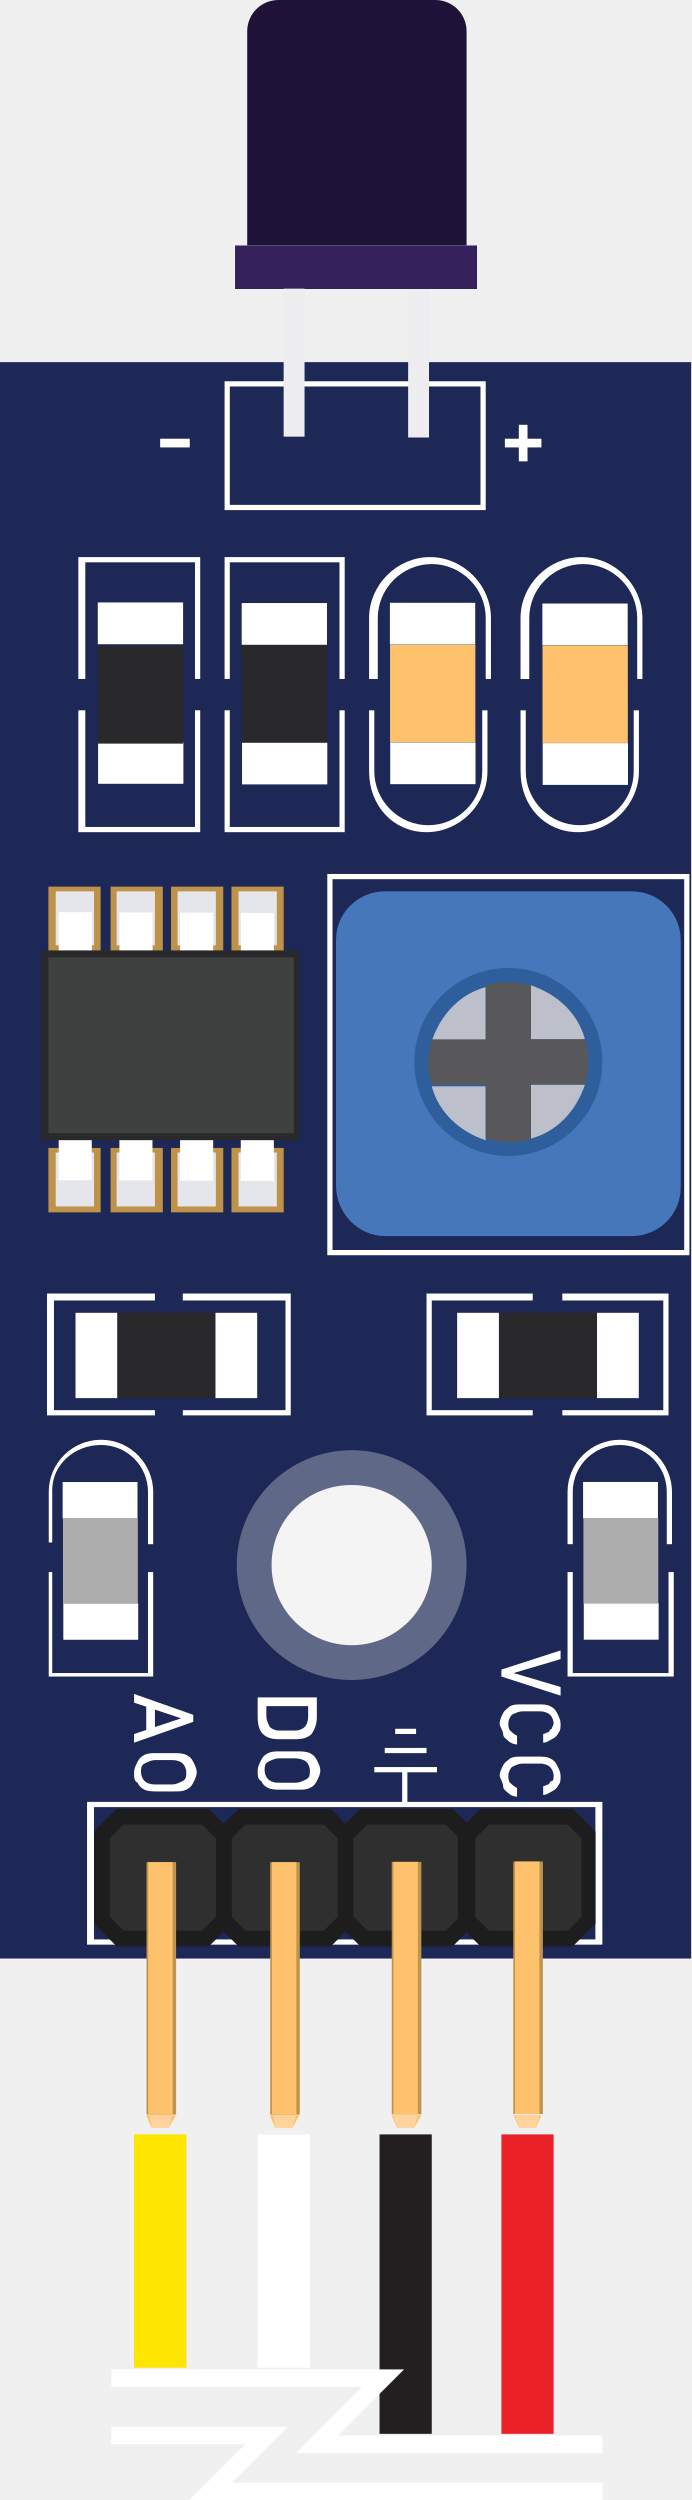
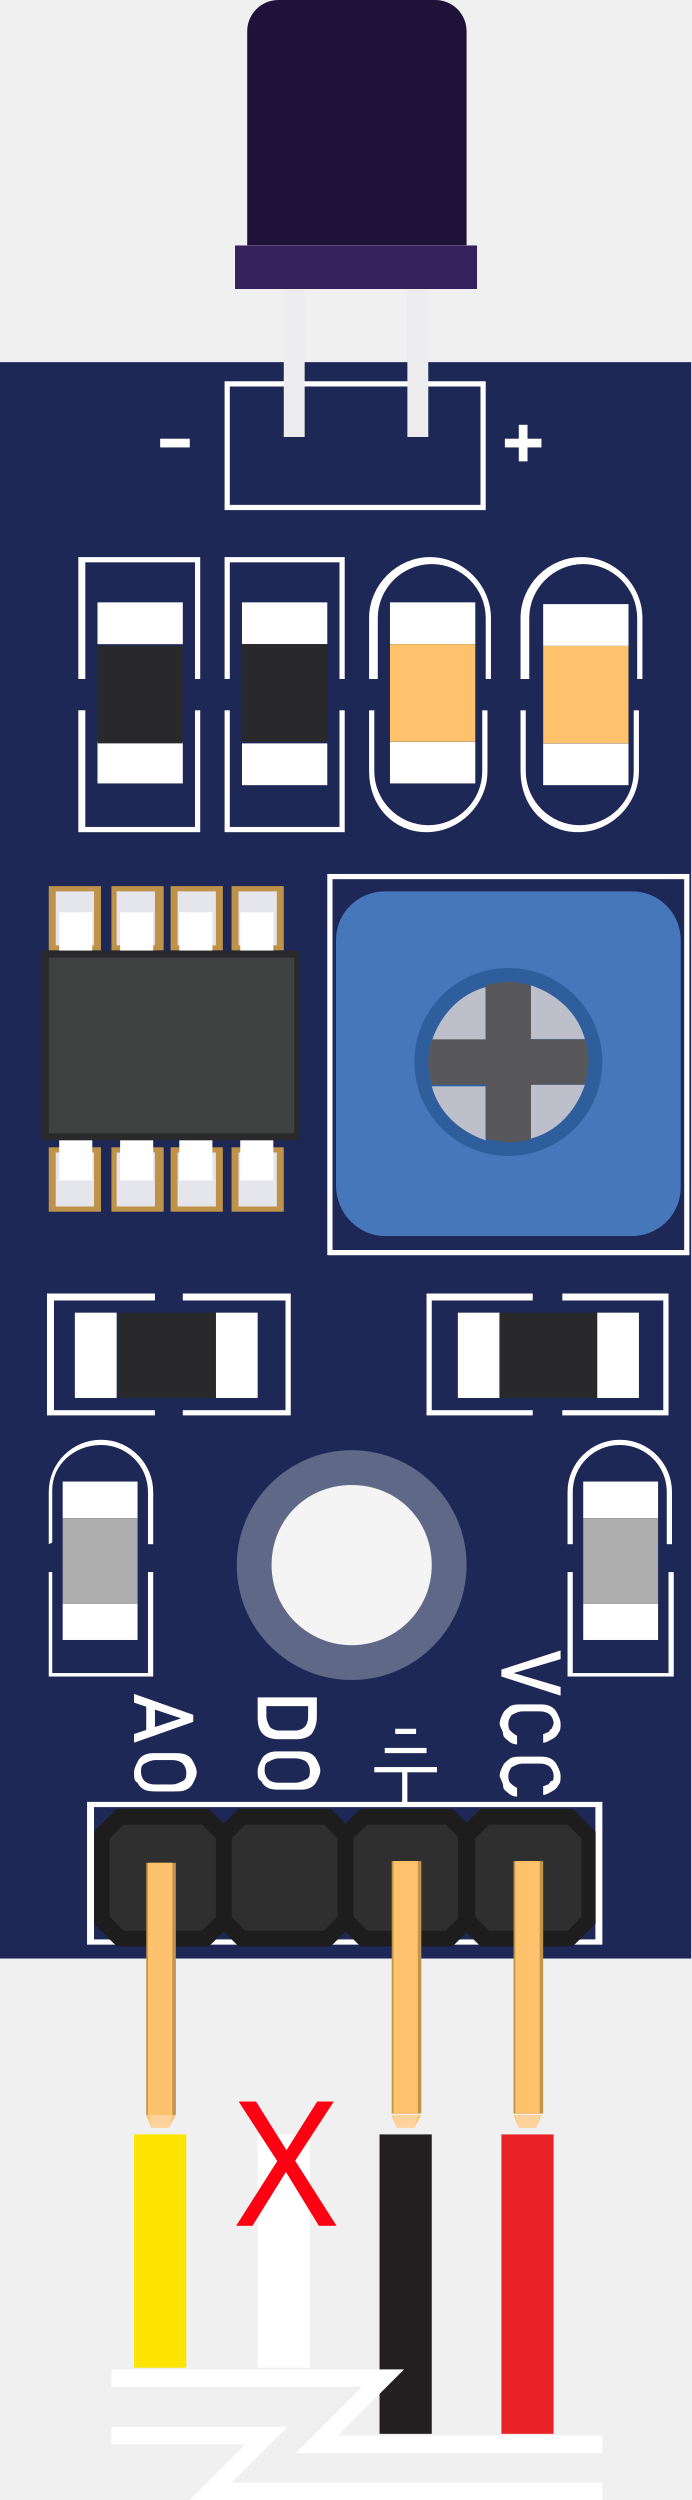
<svg xmlns="http://www.w3.org/2000/svg" version="1.1" id="Layer_1" x="0px" y="0px" viewBox="0 0 39.7 143.6" style="enable-background:new 0 0 39.7 143.6;" xml:space="preserve">
  <style type="text/css">
	.st0{fill:#1D2856;}
	.st1{fill:#FFFFFF;}
	.st2{fill:#BE9349;}
	.st3{fill:#E5E5EC;}
	.st4{fill:#4677BA;}
	.st5{fill:#2E5F9C;}
	.st6{fill:#BDBFCB;}
	.st7{fill:#58585B;}
	.st8{fill:#29292B;}
	.st9{fill:#ADADAD;}
	.st10{fill:#FDC26B;}
	.st11{fill:#35215B;}
	.st12{fill:#1F1239;}
	.st13{fill:#EDECEE;}
	.st14{opacity:0.3;}
	.st15{fill:#3F4040;}
	.st16{fill:#231F20;}
	.st17{fill:#FDE500;}
	.st18{fill:#EA2227;}
	.st19{fill:none;stroke:#FFFFFF;stroke-miterlimit:10;}
	.st20{fill:#302F2F;}
	.st21{fill:#1D1D1D;}
	.st22{fill:#C0944C;}
	.st23{fill:#FFD39B;}
	.st24{enable-background:new    ;}
+ 	.st25{fill:#FF0013;}
+ 	.st26{font-family:'MyriadPro-Regular';}
+ 	.st27{font-size:10px;}
</style>
  <path class="st0" d="M0,20.8v91.7h39.7V20.8H0z M20.2,94.5c-2.5,0-4.6-2-4.6-4.6s2-4.6,4.6-4.6s4.6,2,4.6,4.6S22.7,94.5,20.2,94.5z" />
  <g>
    <path class="st1" d="M12.9,29.3v-7.4h15v7.4H12.9z M13.2,22.2V29h14.4v-6.8H13.2z" />
  </g>
  <g>
    <g>
      <path class="st1" d="M29.9,39v-3.5c0-1.9,1.6-3.5,3.5-3.5s3.5,1.6,3.5,3.5V39h-0.3v-3.5c0-1.7-1.4-3.1-3.1-3.1s-3.1,1.4-3.1,3.1    V39H29.9z" />
    </g>
    <g>
      <path class="st1" d="M29.9,44.3v-3.5h0.3v3.5c0,1.7,1.4,3.1,3.1,3.1s3.1-1.4,3.1-3.1v-3.5h0.3v3.5c0,1.9-1.6,3.5-3.5,3.5    S29.9,46.3,29.9,44.3z" />
    </g>
  </g>
  <g>
    <g>
      <path class="st1" d="M21.2,39v-3.5c0-1.9,1.6-3.5,3.5-3.5s3.5,1.6,3.5,3.5V39h-0.3v-3.5c0-1.7-1.4-3.1-3.1-3.1s-3.1,1.4-3.1,3.1    V39H21.2z" />
    </g>
    <g>
-       <path class="st1" d="M21.2,44.3v-3.5h0.3v3.5c0,1.7,1.4,3.1,3.1,3.1s3.1-1.4,3.1-3.1v-3.5h0.3v3.5c0,1.9-1.6,3.5-3.5,3.5    S21.2,46.3,21.2,44.3z" />
+       <path class="st1" d="M21.2,44.3v-3.5h0.3v3.5c0,1.7,1.4,3.1,3.1,3.1s3.1-1.4,3.1-3.1v-3.5H28v3.5c0,1.9-1.6,3.5-3.5,3.5    S21.2,46.3,21.2,44.3z" />
    </g>
  </g>
  <g>
    <g>
      <polygon class="st1" points="12.9,39 12.9,32 19.8,32 19.8,39 19.5,39 19.5,32.3 13.2,32.3 13.2,39   " />
    </g>
    <g>
      <polygon class="st1" points="12.9,47.8 12.9,40.8 13.2,40.8 13.2,47.5 19.5,47.5 19.5,40.8 19.8,40.8 19.8,47.8   " />
    </g>
  </g>
  <g>
    <g>
      <polygon class="st1" points="10.5,81.3 10.5,81 16.4,81 16.4,74.7 10.5,74.7 10.5,74.3 16.7,74.3 16.7,81.3   " />
    </g>
    <g>
      <polygon class="st1" points="2.7,81.3 2.7,74.3 8.9,74.3 8.9,74.7 3.1,74.7 3.1,81 8.9,81 8.9,81.3   " />
    </g>
  </g>
  <g>
    <g>
      <polygon class="st1" points="32.3,81.3 32.3,81 38.1,81 38.1,74.7 32.3,74.7 32.3,74.3 38.4,74.3 38.4,81.3   " />
    </g>
    <g>
      <polygon class="st1" points="24.5,81.3 24.5,74.3 30.6,74.3 30.6,74.7 24.8,74.7 24.8,81 30.6,81 30.6,81.3   " />
    </g>
  </g>
  <g>
    <g>
      <polygon class="st1" points="4.5,39 4.5,32 11.5,32 11.5,39 11.2,39 11.2,32.3 4.9,32.3 4.9,39   " />
    </g>
    <g>
      <polygon class="st1" points="4.5,47.8 4.5,40.8 4.9,40.8 4.9,47.5 11.2,47.5 11.2,40.8 11.5,40.8 11.5,47.8   " />
    </g>
  </g>
  <g>
    <path class="st1" d="M30.3,24.4v2.1h-0.5v-2.1H30.3z M29,25.2h2.1v0.5H29V25.2z" />
  </g>
  <g>
    <path class="st1" d="M9.2,25.2h1.7v0.5H9.2V25.2z" />
  </g>
  <g>
    <path class="st1" d="M18.8,72.1V50.2h20.8v21.9H18.8z M19.1,50.5v21.3h20.2V50.5H19.1z" />
  </g>
  <g>
    <g>
-       <rect x="13.3" y="50.9" transform="matrix(-1 -1.224647e-16 1.224647e-16 -1 29.5963 105.5286)" class="st2" width="3" height="3.7" />
+       <rect x="13.3" y="50.9" class="st2" width="3" height="3.7" />
    </g>
    <g>
      <rect x="13.7" y="51.2" class="st3" width="2.2" height="3.1" />
    </g>
  </g>
  <g>
    <g>
-       <rect x="9.8" y="50.9" transform="matrix(-1 -1.224647e-16 1.224647e-16 -1 22.6244 105.5286)" class="st2" width="3" height="3.7" />
+       <rect x="9.8" y="50.9" class="st2" width="3" height="3.7" />
    </g>
    <g>
      <rect x="10.2" y="51.2" class="st3" width="2.2" height="3.1" />
    </g>
  </g>
  <g>
    <g>
-       <rect x="6.3" y="50.9" transform="matrix(-1 -1.224647e-16 1.224647e-16 -1 15.6524 105.5286)" class="st2" width="3" height="3.7" />
+       <rect x="6.4" y="50.9" class="st2" width="3" height="3.7" />
    </g>
    <g>
      <rect x="6.7" y="51.2" class="st3" width="2.2" height="3.1" />
    </g>
  </g>
  <g>
    <g>
-       <rect x="2.9" y="50.9" transform="matrix(-1 -1.224647e-16 1.224647e-16 -1 8.6805 105.5286)" class="st2" width="3" height="3.7" />
+       <rect x="2.8" y="50.9" class="st2" width="3" height="3.7" />
    </g>
    <g>
      <rect x="3.2" y="51.2" class="st3" width="2.2" height="3.1" />
    </g>
  </g>
  <g>
    <g>
-       <rect x="13.3" y="65.9" transform="matrix(-1 -1.224647e-16 1.224647e-16 -1 29.5963 135.538)" class="st2" width="3" height="3.7" />
+       <rect x="13.3" y="65.9" class="st2" width="3" height="3.7" />
    </g>
    <g>
      <rect x="13.7" y="66.2" class="st3" width="2.2" height="3.1" />
    </g>
  </g>
  <g>
    <g>
-       <rect x="9.8" y="65.9" transform="matrix(-1 -1.224647e-16 1.224647e-16 -1 22.6244 135.538)" class="st2" width="3" height="3.7" />
+       <rect x="9.8" y="65.9" class="st2" width="3" height="3.7" />
    </g>
    <g>
      <rect x="10.2" y="66.2" class="st3" width="2.2" height="3.1" />
    </g>
  </g>
  <g>
    <g>
-       <rect x="6.3" y="65.9" transform="matrix(-1 -1.224647e-16 1.224647e-16 -1 15.6524 135.538)" class="st2" width="3" height="3.7" />
+       <rect x="6.4" y="65.9" class="st2" width="3" height="3.7" />
    </g>
    <g>
      <rect x="6.7" y="66.2" class="st3" width="2.2" height="3.1" />
    </g>
  </g>
  <g>
    <g>
-       <rect x="2.9" y="65.9" transform="matrix(-1 -1.224647e-16 1.224647e-16 -1 8.6805 135.538)" class="st2" width="3" height="3.7" />
+       <rect x="2.8" y="65.9" class="st2" width="3" height="3.7" />
    </g>
    <g>
      <rect x="3.2" y="66.2" class="st3" width="2.2" height="3.1" />
    </g>
  </g>
  <g>
    <path class="st4" d="M19.3,68.1V54c0-1.6,1.3-2.8,2.8-2.8h14.2c1.6,0,2.8,1.3,2.8,2.8v14.2c0,1.6-1.3,2.8-2.8,2.8H22.1   C20.6,71,19.3,69.7,19.3,68.1z" />
  </g>
  <g>
    <circle class="st5" cx="29.2" cy="61" r="5.4" />
  </g>
  <g>
    <g>
      <path class="st6" d="M33.6,59.7c-0.4-1.5-1.6-2.6-3.1-3.1v3.1H33.6z" />
    </g>
    <g>
      <path class="st6" d="M24.8,62.4c0.4,1.5,1.6,2.6,3.1,3.1v-3.1H24.8z" />
    </g>
    <g>
      <path class="st6" d="M27.9,56.7c-1.5,0.4-2.6,1.6-3.1,3.1h3.1V56.7z" />
    </g>
    <g>
-       <path class="st6" d="M30.5,65.4c1.5-0.4,2.6-1.6,3.1-3.1h-3.1V65.4z" />
+       <path class="st6" d="M30.5,65.4c1.5-0.4,2.6-1.6,3.1-3.1h-3.1C30.5,62.3,30.5,65.4,30.5,65.4z" />
    </g>
    <g>
      <path class="st7" d="M30.5,65.4v-3.1h3.1c0.1-0.4,0.2-0.9,0.2-1.3c0-0.5-0.1-0.9-0.2-1.3h-3.1v-3.1c-0.4-0.1-0.9-0.2-1.3-0.2    c-0.5,0-0.9,0.1-1.3,0.2v3.1h-3.1c-0.1,0.4-0.2,0.9-0.2,1.3c0,0.5,0.1,0.9,0.2,1.3h3.1v3.1c0.4,0.1,0.9,0.2,1.3,0.2    C29.7,65.6,30.1,65.6,30.5,65.4z" />
    </g>
  </g>
  <g id="_x3C_Group_x3E__Capacitor_74_">
    <g>
-       <rect x="15.1" y="33.4" transform="matrix(-1.836970e-16 1 -1 -1.836970e-16 52.1828 19.5383)" class="st1" width="2.4" height="4.9" />
-     </g>
-     <g>
-       <rect x="15.1" y="41.4" transform="matrix(-1.836970e-16 1 -1 -1.836970e-16 60.2002 27.5557)" class="st1" width="2.4" height="4.9" />
-     </g>
-     <g>
-       <rect x="13.5" y="37.4" transform="matrix(-1.836970e-16 1 -1 -1.836970e-16 56.1915 23.547)" class="st8" width="5.6" height="4.9" />
+       <rect x="13.9" y="34.6" class="st1" width="4.9" height="2.4" />
+     </g>
+     <g>
+       <rect x="13.9" y="42.7" class="st1" width="4.9" height="2.4" />
+     </g>
+     <g>
+       <rect x="13.9" y="37" class="st8" width="4.9" height="5.6" />
    </g>
  </g>
  <g id="_x3C_Group_x3E__Capacitor_3_">
    <g>
-       <rect x="6.8" y="33.4" transform="matrix(-1.836970e-16 1 -1 -1.836970e-16 43.917 27.8042)" class="st1" width="2.4" height="4.9" />
-     </g>
-     <g>
-       <rect x="6.8" y="41.4" transform="matrix(-1.836970e-16 1 -1 -1.836970e-16 51.9343 35.8216)" class="st1" width="2.4" height="4.9" />
-     </g>
-     <g>
-       <rect x="5.3" y="37.4" transform="matrix(-1.836970e-16 1 -1 -1.836970e-16 47.9256 31.8129)" class="st8" width="5.6" height="4.9" />
+       <rect x="5.6" y="34.6" class="st1" width="4.9" height="2.4" />
+     </g>
+     <g>
+       <rect x="5.6" y="42.6" class="st1" width="4.9" height="2.4" />
+     </g>
+     <g>
+       <rect x="5.6" y="37.1" class="st8" width="4.9" height="5.6" />
    </g>
  </g>
  <g id="_x3C_Group_x3E__Capacitor_4_">
    <g>
-       <rect x="34.2" y="75.3" transform="matrix(-1 -1.224647e-16 1.224647e-16 -1 70.8924 155.6079)" class="st1" width="2.4" height="4.9" />
-     </g>
-     <g>
-       <rect x="26.2" y="75.3" transform="matrix(-1 -1.224647e-16 1.224647e-16 -1 54.8577 155.6079)" class="st1" width="2.4" height="4.9" />
-     </g>
-     <g>
-       <rect x="28.6" y="75.3" transform="matrix(-1 -1.224647e-16 1.224647e-16 -1 62.8751 155.6079)" class="st8" width="5.6" height="4.9" />
+       <rect x="34.3" y="75.4" class="st1" width="2.4" height="4.9" />
+     </g>
+     <g>
+       <rect x="26.3" y="75.4" class="st1" width="2.4" height="4.9" />
+     </g>
+     <g>
+       <rect x="28.7" y="75.4" class="st8" width="5.6" height="4.9" />
    </g>
  </g>
  <g id="_x3C_Group_x3E__Capacitor_5_">
    <g>
-       <rect x="12.3" y="75.3" transform="matrix(-1 -1.224647e-16 1.224647e-16 -1 27.0732 155.6079)" class="st1" width="2.4" height="4.9" />
-     </g>
-     <g>
-       <rect x="4.3" y="75.3" transform="matrix(-1 -1.224647e-16 1.224647e-16 -1 11.0384 155.6079)" class="st1" width="2.4" height="4.9" />
-     </g>
-     <g>
-       <rect x="6.7" y="75.3" transform="matrix(-1 -1.224647e-16 1.224647e-16 -1 19.0558 155.6079)" class="st8" width="5.6" height="4.9" />
-     </g>
-   </g>
-   <g>
-     <g>
-       <g>
-         <path class="st1" d="M2.8,88.7v-3c0-1.7,1.4-3,3-3c1.7,0,3,1.4,3,3v3H8.5v-3c0-1.5-1.2-2.7-2.7-2.7S3,84.1,3,85.6v3H2.8z" />
+       <rect x="12.4" y="75.4" class="st1" width="2.4" height="4.9" />
+     </g>
+     <g>
+       <rect x="4.3" y="75.4" class="st1" width="2.4" height="4.9" />
+     </g>
+     <g>
+       <rect x="6.8" y="75.4" class="st8" width="5.6" height="4.9" />
+     </g>
+   </g>
+   <g>
+     <g>
+       <g>
+         <path class="st1" d="M2.8,88.7v-3c0-1.7,1.4-3,3-3c1.7,0,3,1.4,3,3v3H8.5v-3c0-1.5-1.2-2.7-2.7-2.7S3,84.1,3,85.6v3L2.8,88.7     L2.8,88.7z" />
      </g>
      <g>
        <polygon class="st1" points="2.8,96.3 2.8,90.3 3,90.3 3,96.1 8.5,96.1 8.5,90.3 8.8,90.3 8.8,96.3    " />
      </g>
    </g>
    <g id="_x3C_Group_x3E__Capacitor_6_">
      <g>
-         <rect x="4.7" y="91" transform="matrix(6.123234e-17 -1 1 6.123234e-17 -87.3624 98.8889)" class="st1" width="2.1" height="4.3" />
-       </g>
-       <g>
-         <rect x="4.7" y="84" transform="matrix(6.123234e-17 -1 1 6.123234e-17 -80.402 91.9285)" class="st1" width="2.1" height="4.3" />
-       </g>
-       <g>
-         <rect x="3.3" y="87.5" transform="matrix(6.123234e-17 -1 1 6.123234e-17 -83.8822 95.4087)" class="st9" width="4.9" height="4.3" />
-       </g>
-     </g>
-   </g>
-   <g>
-     <g>
-       <g>
-         <path class="st1" d="M32.6,88.7v-3c0-1.7,1.4-3,3-3c1.7,0,3,1.4,3,3v3h-0.3v-3c0-1.5-1.2-2.7-2.7-2.7c-1.5,0-2.7,1.2-2.7,2.7v3     H32.6z" />
+         <rect x="3.6" y="92.1" class="st1" width="4.3" height="2.1" />
+       </g>
+       <g>
+         <rect x="3.6" y="85.1" class="st1" width="4.3" height="2.1" />
+       </g>
+       <g>
+         <rect x="3.6" y="87.2" class="st9" width="4.3" height="4.9" />
+       </g>
+     </g>
+   </g>
+   <g>
+     <g>
+       <g>
+         <path class="st1" d="M32.6,88.7v-3c0-1.7,1.4-3,3-3c1.7,0,3,1.4,3,3v3h-0.3v-3c0-1.5-1.2-2.7-2.7-2.7s-2.7,1.2-2.7,2.7v3H32.6z" />
      </g>
      <g>
        <polygon class="st1" points="32.6,96.3 32.6,90.3 32.9,90.3 32.9,96.1 38.4,96.1 38.4,90.3 38.7,90.3 38.7,96.3    " />
      </g>
    </g>
    <g id="_x3C_Group_x3E__Capacitor_7_">
      <g>
-         <rect x="34.6" y="91" transform="matrix(6.123234e-17 -1 1 6.123234e-17 -57.4677 128.7836)" class="st1" width="2.1" height="4.3" />
-       </g>
-       <g>
-         <rect x="34.6" y="84" transform="matrix(6.123234e-17 -1 1 6.123234e-17 -50.5073 121.8232)" class="st1" width="2.1" height="4.3" />
-       </g>
-       <g>
-         <rect x="33.2" y="87.5" transform="matrix(6.123234e-17 -1 1 6.123234e-17 -53.9875 125.3034)" class="st9" width="4.9" height="4.3" />
+         <rect x="33.5" y="92.1" class="st1" width="4.3" height="2.1" />
+       </g>
+       <g>
+         <rect x="33.5" y="85.1" class="st1" width="4.3" height="2.1" />
+       </g>
+       <g>
+         <rect x="33.5" y="87.2" class="st9" width="4.3" height="4.9" />
      </g>
    </g>
  </g>
  <g id="_x3C_Group_x3E__Capacitor_1_">
    <g>
-       <rect x="23.6" y="33.4" transform="matrix(-1.836970e-16 1 -1 -1.836970e-16 60.6964 11.0248)" class="st1" width="2.4" height="4.9" />
-     </g>
-     <g>
-       <rect x="23.6" y="41.4" transform="matrix(-1.836970e-16 1 -1 -1.836970e-16 68.7137 19.0422)" class="st1" width="2.4" height="4.9" />
-     </g>
-     <g>
-       <rect x="22" y="37.4" transform="matrix(-1.836970e-16 1 -1 -1.836970e-16 64.705 15.0335)" class="st10" width="5.6" height="4.9" />
+       <rect x="22.4" y="34.6" class="st1" width="4.9" height="2.4" />
+     </g>
+     <g>
+       <rect x="22.4" y="42.6" class="st1" width="4.9" height="2.4" />
+     </g>
+     <g>
+       <rect x="22.4" y="37" class="st10" width="4.9" height="5.6" />
    </g>
  </g>
  <g id="_x3C_Group_x3E__Capacitor_2_">
    <g>
-       <rect x="32.4" y="33.4" transform="matrix(-1.836970e-16 1 -1 -1.836970e-16 69.4536 2.2675)" class="st1" width="2.4" height="4.9" />
-     </g>
-     <g>
-       <rect x="32.4" y="41.4" transform="matrix(-1.836970e-16 1 -1 -1.836970e-16 77.471 10.2849)" class="st1" width="2.4" height="4.9" />
-     </g>
-     <g>
-       <rect x="30.8" y="37.4" transform="matrix(-1.836970e-16 1 -1 -1.836970e-16 73.4623 6.2762)" class="st10" width="5.6" height="4.9" />
+       <rect x="31.2" y="34.7" class="st1" width="4.9" height="2.4" />
+     </g>
+     <g>
+       <rect x="31.2" y="42.7" class="st1" width="4.9" height="2.4" />
+     </g>
+     <g>
+       <rect x="31.2" y="37.1" class="st10" width="4.9" height="5.6" />
    </g>
  </g>
  <g>
    <g>
      <rect x="13.5" y="14.1" class="st11" width="13.9" height="2.5" />
    </g>
    <g>
-       <path class="st12" d="M14.2,1.8v12.3h12.6V1.8c0-1-0.8-1.8-1.8-1.8l-9,0C15,0,14.2,0.8,14.2,1.8z" />
-     </g>
-     <g>
-       <rect x="19.8" y="20.3" transform="matrix(-1.836970e-16 1 -1 -1.836970e-16 44.9434 -3.1691)" class="st13" width="8.5" height="1.2" />
-     </g>
-     <g>
-       <rect x="12.6" y="20.3" transform="matrix(-1.836970e-16 1 -1 -1.836970e-16 37.7931 3.9812)" class="st13" width="8.5" height="1.2" />
+       <path class="st12" d="M14.2,1.8v12.3h12.6V1.8C26.8,0.8,26,0,25,0h-9C15,0,14.2,0.8,14.2,1.8z" />
+     </g>
+     <g>
+       <rect x="23.4" y="16.6" class="st13" width="1.2" height="8.5" />
+     </g>
+     <g>
+       <rect x="16.3" y="16.6" class="st13" width="1.2" height="8.5" />
    </g>
  </g>
  <g class="st14">
    <circle class="st1" cx="20.2" cy="89.9" r="6.6" />
  </g>
  <g>
    <g>
      <g>
        <g>
-           <rect x="12.6" y="53.7" transform="matrix(-1.836970e-16 1 -1 -1.836970e-16 69.434 39.8377)" class="st1" width="4.5" height="1.9" />
-         </g>
-         <g>
-           <rect x="9.1" y="53.7" transform="matrix(-1.836970e-16 1 -1 -1.836970e-16 65.948 43.3236)" class="st1" width="4.5" height="1.9" />
-         </g>
-         <g>
-           <rect x="5.6" y="53.7" transform="matrix(-1.836970e-16 1 -1 -1.836970e-16 62.462 46.8096)" class="st1" width="4.5" height="1.9" />
-         </g>
-         <g>
-           <rect x="2.1" y="53.7" transform="matrix(-1.836970e-16 1 -1 -1.836970e-16 58.9761 50.2956)" class="st1" width="4.5" height="1.9" />
-         </g>
-       </g>
-       <g>
-         <g>
-           <rect x="12.6" y="64.6" transform="matrix(-1.836970e-16 1 -1 -1.836970e-16 80.3297 50.7333)" class="st1" width="4.5" height="1.9" />
-         </g>
-         <g>
-           <rect x="9.1" y="64.6" transform="matrix(-1.836970e-16 1 -1 -1.836970e-16 76.8437 54.2193)" class="st1" width="4.5" height="1.9" />
-         </g>
-         <g>
-           <rect x="5.6" y="64.6" transform="matrix(-1.836970e-16 1 -1 -1.836970e-16 73.3577 57.7053)" class="st1" width="4.5" height="1.9" />
-         </g>
-         <g>
-           <rect x="2.1" y="64.6" transform="matrix(-1.836970e-16 1 -1 -1.836970e-16 69.8717 61.1913)" class="st1" width="4.5" height="1.9" />
-         </g>
-       </g>
-     </g>
-     <g>
-       <g>
-         <rect x="4.3" y="52.7" transform="matrix(-1.836970e-16 1 -1 -1.836970e-16 69.8758 50.2915)" class="st8" width="10.9" height="14.8" />
-       </g>
-       <g>
-         <rect x="4.7" y="53" transform="matrix(-1.836970e-16 1 -1 -1.836970e-16 69.8758 50.2915)" class="st15" width="10.1" height="14.1" />
+           <rect x="13.8" y="52.4" class="st1" width="1.9" height="4.5" />
+         </g>
+         <g>
+           <rect x="10.3" y="52.4" class="st1" width="1.9" height="4.5" />
+         </g>
+         <g>
+           <rect x="6.9" y="52.4" class="st1" width="1.9" height="4.5" />
+         </g>
+         <g>
+           <rect x="3.4" y="52.4" class="st1" width="1.9" height="4.5" />
+         </g>
+       </g>
+       <g>
+         <g>
+           <rect x="13.8" y="63.3" class="st1" width="1.9" height="4.5" />
+         </g>
+         <g>
+           <rect x="10.3" y="63.3" class="st1" width="1.9" height="4.5" />
+         </g>
+         <g>
+           <rect x="6.9" y="63.3" class="st1" width="1.9" height="4.5" />
+         </g>
+         <g>
+           <rect x="3.4" y="63.3" class="st1" width="1.9" height="4.5" />
+         </g>
+       </g>
+     </g>
+     <g>
+       <g>
+         <rect x="2.4" y="54.6" class="st8" width="14.8" height="10.9" />
+       </g>
+       <g>
+         <rect x="2.8" y="55" class="st15" width="14.1" height="10.1" />
      </g>
    </g>
  </g>
  <rect x="21.8" y="122.6" class="st16" width="3" height="17.2" />
  <g>
    <rect x="14.8" y="122.6" class="st1" width="3" height="13.4" />
  </g>
  <g>
    <rect x="7.7" y="122.6" class="st17" width="3" height="13.4" />
  </g>
  <rect x="28.8" y="122.6" class="st18" width="3" height="17.2" />
  <polyline class="st19" points="6.4,136.6 22,136.6 18.2,140.4 34.6,140.4 " />
  <polyline class="st19" points="6.4,139.9 15.3,139.9 12.1,143.1 34.6,143.1 " />
  <g>
    <rect x="22.1" y="100.4" class="st1" width="2.4" height="0.3" />
  </g>
  <g>
    <rect x="22.7" y="99.3" class="st1" width="1.2" height="0.3" />
  </g>
  <g>
    <path class="st1" d="M5,111.7v-8.2h29.6v8.2H5z M5.4,103.8v7.6h28.8v-7.6H5.4z" />
  </g>
  <g>
    <rect x="23.1" y="101.7" class="st1" width="0.3" height="2" />
  </g>
  <g>
    <rect x="21.5" y="101.5" class="st1" width="3.6" height="0.3" />
  </g>
  <g>
    <g>
      <path class="st20" d="M13.8,104.3h5c0.4,0.4,0.6,0.6,1,1v5c-0.4,0.4-0.6,0.6-1,1h-5c-0.4-0.4-0.6-0.6-1-1v-5    C13.2,104.9,13.5,104.7,13.8,104.3z" />
      <path class="st21" d="M12.4,110.5v-5.3l1.3-1.3H19l1.3,1.3v5.3l-1.3,1.3h-5.3L12.4,110.5z M13.3,105.6v4.5l0.8,0.8h4.5l0.8-0.8    v-4.5l-0.8-0.8h-4.5L13.3,105.6z" />
    </g>
  </g>
  <g>
    <g>
      <path class="st20" d="M6.8,104.3h5c0.4,0.4,0.6,0.6,1,1v5c-0.4,0.4-0.6,0.6-1,1h-5c-0.4-0.4-0.6-0.6-1-1v-5    C6.2,104.9,6.4,104.7,6.8,104.3z" />
      <path class="st21" d="M5.4,110.5v-5.3l1.3-1.3H12l1.3,1.3v5.3l-1.3,1.3H6.7L5.4,110.5z M6.3,105.6v4.5l0.8,0.8h4.5l0.8-0.8v-4.5    l-0.8-0.8H7.1L6.3,105.6z" />
    </g>
  </g>
  <g>
    <g>
-       <rect x="9.1" y="113.4" transform="matrix(6.123234e-17 -1 1 6.123234e-17 -97.8799 130.5643)" class="st22" width="14.5" height="1.7" />
-     </g>
-     <g>
-       <rect x="9.1" y="113.5" transform="matrix(6.123234e-17 -1 1 6.123234e-17 -97.8799 130.5643)" class="st10" width="14.5" height="1.4" />
-     </g>
-     <g>
-       <polygon class="st10" points="16.8,122.2 17.2,121.5 15.5,121.5 15.8,122.2   " />
-     </g>
-     <g>
-       <polygon class="st23" points="16.8,122.2 17,121.5 15.7,121.5 15.8,122.2   " />
-     </g>
-   </g>
-   <g>
-     <g>
-       <rect x="2" y="113.4" transform="matrix(6.123234e-17 -1 1 6.123234e-17 -104.9851 123.4591)" class="st22" width="14.5" height="1.7" />
-     </g>
-     <g>
-       <rect x="2" y="113.5" transform="matrix(6.123234e-17 -1 1 6.123234e-17 -104.9851 123.4591)" class="st10" width="14.5" height="1.4" />
+       <rect x="8.4" y="107" class="st22" width="1.7" height="14.5" />
+     </g>
+     <g>
+       <rect x="8.5" y="107" class="st10" width="1.4" height="14.5" />
    </g>
    <g>
      <polygon class="st10" points="9.7,122.2 10.1,121.5 8.4,121.5 8.7,122.2   " />
    </g>
    <g>
      <polygon class="st23" points="9.7,122.2 9.9,121.5 8.6,121.5 8.7,122.2   " />
    </g>
  </g>
  <g>
    <g>
      <path class="st20" d="M20.8,104.3h5c0.4,0.4,0.6,0.6,1,1v5c-0.4,0.4-0.6,0.6-1,1h-5c-0.4-0.4-0.6-0.6-1-1v-5    C20.2,104.9,20.4,104.7,20.8,104.3z" />
      <path class="st21" d="M19.4,110.5v-5.3l1.3-1.3H26l1.3,1.3v5.3l-1.3,1.3h-5.3L19.4,110.5z M20.3,105.6v4.5l0.8,0.8h4.5l0.8-0.8    v-4.5l-0.8-0.8h-4.5L20.3,105.6z" />
    </g>
  </g>
  <g>
    <g>
-       <rect x="16.1" y="113.4" transform="matrix(6.123234e-17 -1 1 6.123234e-17 -90.8984 137.5458)" class="st22" width="14.5" height="1.7" />
-     </g>
-     <g>
-       <rect x="16.1" y="113.5" transform="matrix(6.123234e-17 -1 1 6.123234e-17 -90.8984 137.5458)" class="st10" width="14.5" height="1.4" />
+       <rect x="22.5" y="106.9" class="st22" width="1.7" height="14.5" />
+     </g>
+     <g>
+       <rect x="22.6" y="106.9" class="st10" width="1.4" height="14.5" />
    </g>
    <g>
      <polygon class="st10" points="23.8,122.2 24.2,121.5 22.5,121.5 22.8,122.2   " />
    </g>
    <g>
      <polygon class="st23" points="23.8,122.2 24,121.5 22.6,121.5 22.8,122.2   " />
    </g>
  </g>
  <g>
    <g>
      <path class="st20" d="M27.8,104.3h5c0.4,0.4,0.6,0.6,1,1v5c-0.4,0.4-0.6,0.6-1,1h-5c-0.4-0.4-0.6-0.6-1-1v-5    C27.2,104.9,27.4,104.7,27.8,104.3z" />
      <path class="st21" d="M26.3,110.5v-5.3l1.3-1.3h5.3l1.3,1.3v5.3l-1.3,1.3h-5.3L26.3,110.5z M27.3,105.6v4.5l0.8,0.8h4.5l0.8-0.8    v-4.5l-0.8-0.8h-4.5L27.3,105.6z" />
    </g>
  </g>
  <g>
    <g>
-       <rect x="23.1" y="113.4" transform="matrix(6.123234e-17 -1 1 6.123234e-17 -83.9169 144.5273)" class="st22" width="14.5" height="1.7" />
-     </g>
-     <g>
-       <rect x="23.1" y="113.5" transform="matrix(6.123234e-17 -1 1 6.123234e-17 -83.9169 144.5273)" class="st10" width="14.5" height="1.4" />
+       <rect x="29.5" y="106.9" class="st22" width="1.7" height="14.5" />
+     </g>
+     <g>
+       <rect x="29.6" y="106.9" class="st10" width="1.4" height="14.5" />
    </g>
    <g>
      <polygon class="st10" points="30.8,122.2 31.1,121.5 29.5,121.5 29.8,122.2   " />
    </g>
    <g>
      <polygon class="st23" points="30.8,122.2 31,121.5 29.6,121.5 29.8,122.2   " />
    </g>
  </g>
  <g>
    <g class="st24">
-       <path class="st1" d="M28.8,95.9l3.4-1.1v0.5l-2.7,0.8l2.7,0.8v0.5l-3.4-1.1V95.9z" />
-       <path class="st1" d="M28.7,99c0-0.2,0.1-0.4,0.2-0.6c0.1-0.2,0.3-0.3,0.4-0.4c0.2-0.1,0.4-0.1,0.7-0.1h0.9c0.3,0,0.5,0,0.7,0.1    c0.2,0.1,0.3,0.2,0.4,0.4c0.1,0.2,0.2,0.4,0.2,0.6c0,0.2,0,0.4-0.1,0.5c-0.1,0.2-0.2,0.3-0.4,0.4s-0.3,0.2-0.5,0.2v-0.5    c0.1,0,0.2-0.1,0.3-0.1c0.1-0.1,0.1-0.2,0.2-0.2c0-0.1,0.1-0.2,0.1-0.3c0-0.2-0.1-0.4-0.2-0.5c-0.1-0.1-0.3-0.2-0.6-0.2H30    c-0.2,0-0.4,0.1-0.6,0.2c-0.1,0.1-0.2,0.3-0.2,0.5c0,0.1,0,0.3,0.1,0.4c0.1,0.1,0.2,0.2,0.4,0.3v0.5c-0.2,0-0.4-0.1-0.5-0.2    s-0.3-0.2-0.3-0.4S28.7,99.2,28.7,99z" />
-       <path class="st1" d="M28.7,102c0-0.2,0.1-0.4,0.2-0.6s0.3-0.3,0.4-0.4c0.2-0.1,0.4-0.1,0.7-0.1h0.9c0.3,0,0.5,0,0.7,0.1    c0.2,0.1,0.3,0.2,0.4,0.4s0.2,0.4,0.2,0.6c0,0.2,0,0.4-0.1,0.5c-0.1,0.2-0.2,0.3-0.4,0.4s-0.3,0.2-0.5,0.2v-0.5    c0.1,0,0.2-0.1,0.3-0.1c0.1-0.1,0.1-0.2,0.2-0.2s0.1-0.2,0.1-0.3c0-0.2-0.1-0.4-0.2-0.5c-0.1-0.1-0.3-0.2-0.6-0.2H30    c-0.2,0-0.4,0.1-0.6,0.2c-0.1,0.1-0.2,0.3-0.2,0.5c0,0.1,0,0.3,0.1,0.4c0.1,0.1,0.2,0.2,0.4,0.3v0.5c-0.2,0-0.4-0.1-0.5-0.2    c-0.1-0.1-0.3-0.2-0.3-0.4S28.7,102.1,28.7,102z" />
+       <path class="st1" d="M28.8,95.9l3.4-1.1v0.5l-2.7,0.8l2.7,0.8v0.5l-3.4-1.1C28.8,96.3,28.8,95.9,28.8,95.9z" />
+       <path class="st1" d="M28.7,99c0-0.2,0.1-0.4,0.2-0.6s0.3-0.3,0.4-0.4c0.2-0.1,0.4-0.1,0.7-0.1h0.9c0.3,0,0.5,0,0.7,0.1    s0.3,0.2,0.4,0.4c0.1,0.2,0.2,0.4,0.2,0.6s0,0.4-0.1,0.5c-0.1,0.2-0.2,0.3-0.4,0.4s-0.3,0.2-0.5,0.2v-0.5c0.1,0,0.2-0.1,0.3-0.1    c0.1-0.1,0.1-0.2,0.2-0.2c0-0.1,0.1-0.2,0.1-0.3c0-0.2-0.1-0.4-0.2-0.5s-0.3-0.2-0.6-0.2h-1c-0.2,0-0.4,0.1-0.6,0.2    c-0.1,0.1-0.2,0.3-0.2,0.5c0,0.1,0,0.3,0.1,0.4s0.2,0.2,0.4,0.3v0.5c-0.2,0-0.4-0.1-0.5-0.2s-0.3-0.2-0.3-0.4S28.7,99.2,28.7,99z" />
+       <path class="st1" d="M28.7,102c0-0.2,0.1-0.4,0.2-0.6s0.3-0.3,0.4-0.4c0.2-0.1,0.4-0.1,0.7-0.1h0.9c0.3,0,0.5,0,0.7,0.1    s0.3,0.2,0.4,0.4s0.2,0.4,0.2,0.6s0,0.4-0.1,0.5c-0.1,0.2-0.2,0.3-0.4,0.4s-0.3,0.2-0.5,0.2v-0.5c0.1,0,0.2-0.1,0.3-0.1    c0.1-0.1,0.1-0.2,0.2-0.2s0.1-0.2,0.1-0.3c0-0.2-0.1-0.4-0.2-0.5s-0.3-0.2-0.6-0.2h-1c-0.2,0-0.4,0.1-0.6,0.2    c-0.1,0.1-0.2,0.3-0.2,0.5c0,0.1,0,0.3,0.1,0.4s0.2,0.2,0.4,0.3v0.5c-0.2,0-0.4-0.1-0.5-0.2s-0.3-0.2-0.3-0.4S28.7,102.1,28.7,102    z" />
    </g>
  </g>
  <g>
    <g class="st24">
-       <path class="st1" d="M14.8,97.5h3.4V98h-3.4V97.5z M14.8,97.8h0.5v0.8c0,0.2,0.1,0.4,0.2,0.6c0.1,0.1,0.3,0.2,0.5,0.2h1    c0.2,0,0.4-0.1,0.5-0.2c0.1-0.1,0.2-0.3,0.2-0.6v-0.8h0.5v0.8c0,0.4-0.1,0.7-0.3,1c-0.2,0.2-0.5,0.3-0.9,0.3h-1    c-0.4,0-0.7-0.1-0.9-0.3c-0.2-0.2-0.3-0.5-0.3-1V97.8z" />
-       <path class="st1" d="M14.8,101.7c0-0.2,0.1-0.4,0.2-0.6c0.1-0.2,0.2-0.3,0.4-0.4c0.2-0.1,0.4-0.1,0.7-0.1h1c0.2,0,0.5,0,0.7,0.1    s0.3,0.2,0.4,0.4c0.1,0.2,0.2,0.4,0.2,0.6c0,0.2-0.1,0.4-0.2,0.6c-0.1,0.2-0.2,0.3-0.4,0.4s-0.4,0.1-0.7,0.1h-1    c-0.2,0-0.5,0-0.7-0.1c-0.2-0.1-0.3-0.2-0.4-0.4C14.8,102.2,14.8,102,14.8,101.7z M15.2,101.7c0,0.2,0.1,0.4,0.2,0.5    s0.3,0.2,0.6,0.2h1c0.2,0,0.4-0.1,0.6-0.2s0.2-0.3,0.2-0.5c0-0.2-0.1-0.4-0.2-0.5S17.2,101,17,101h-1c-0.2,0-0.4,0.1-0.6,0.2    S15.2,101.5,15.2,101.7z" />
+       <path class="st1" d="M14.8,97.5h3.4V98h-3.4C14.8,98,14.8,97.5,14.8,97.5z M14.8,97.8h0.5v0.8c0,0.2,0.1,0.4,0.2,0.6    c0.1,0.1,0.3,0.2,0.5,0.2h1c0.2,0,0.4-0.1,0.5-0.2s0.2-0.3,0.2-0.6v-0.8h0.5v0.8c0,0.4-0.1,0.7-0.3,1c-0.2,0.2-0.5,0.3-0.9,0.3h-1    c-0.4,0-0.7-0.1-0.9-0.3c-0.2-0.2-0.3-0.5-0.3-1C14.8,98.6,14.8,97.8,14.8,97.8z" />
+       <path class="st1" d="M14.8,101.7c0-0.2,0.1-0.4,0.2-0.6c0.1-0.2,0.2-0.3,0.4-0.4s0.4-0.1,0.7-0.1h1c0.2,0,0.5,0,0.7,0.1    s0.3,0.2,0.4,0.4c0.1,0.2,0.2,0.4,0.2,0.6s-0.1,0.4-0.2,0.6s-0.2,0.3-0.4,0.4s-0.4,0.1-0.7,0.1h-1c-0.2,0-0.5,0-0.7-0.1    s-0.3-0.2-0.4-0.4C14.8,102.2,14.8,102,14.8,101.7z M15.2,101.7c0,0.2,0.1,0.4,0.2,0.5s0.3,0.2,0.6,0.2h1c0.2,0,0.4-0.1,0.6-0.2    s0.2-0.3,0.2-0.5s-0.1-0.4-0.2-0.5S17.2,101,17,101h-1c-0.2,0-0.4,0.1-0.6,0.2S15.2,101.5,15.2,101.7z" />
    </g>
  </g>
  <g>
    <g class="st24">
-       <path class="st1" d="M7.7,97.3l3.4,1.2v0.4l-3.4,1.2v-0.5l2.7-0.9l-2.7-0.9V97.3z M8.4,97.9h0.5v1.8H8.4V97.9z" />
-       <path class="st1" d="M7.7,101.8c0-0.2,0.1-0.4,0.2-0.6c0.1-0.2,0.2-0.3,0.4-0.4c0.2-0.1,0.4-0.1,0.7-0.1h1c0.2,0,0.5,0,0.7,0.1    s0.3,0.2,0.4,0.4c0.1,0.2,0.2,0.4,0.2,0.6c0,0.2-0.1,0.4-0.2,0.6c-0.1,0.2-0.2,0.3-0.4,0.4s-0.4,0.1-0.7,0.1h-1    c-0.2,0-0.5,0-0.7-0.1c-0.2-0.1-0.3-0.2-0.4-0.4C7.7,102.3,7.7,102.1,7.7,101.8z M8.1,101.8c0,0.2,0.1,0.4,0.2,0.5    s0.3,0.2,0.6,0.2h1c0.2,0,0.4-0.1,0.6-0.2s0.2-0.3,0.2-0.5c0-0.2-0.1-0.4-0.2-0.5s-0.3-0.2-0.6-0.2h-1c-0.2,0-0.4,0.1-0.6,0.2    S8.1,101.6,8.1,101.8z" />
-     </g>
-   </g>
+       <path class="st1" d="M7.7,97.3l3.4,1.2v0.4l-3.4,1.2v-0.5l2.7-0.9l-2.7-0.9C7.7,97.8,7.7,97.3,7.7,97.3z M8.4,97.9h0.5v1.8H8.4    V97.9z" />
+       <path class="st1" d="M7.7,101.8c0-0.2,0.1-0.4,0.2-0.6s0.2-0.3,0.4-0.4s0.4-0.1,0.7-0.1h1c0.2,0,0.5,0,0.7,0.1s0.3,0.2,0.4,0.4    c0.1,0.2,0.2,0.4,0.2,0.6s-0.1,0.4-0.2,0.6c-0.1,0.2-0.2,0.3-0.4,0.4s-0.4,0.1-0.7,0.1H9c-0.2,0-0.5,0-0.7-0.1s-0.3-0.2-0.4-0.4    C7.7,102.3,7.7,102.1,7.7,101.8z M8.1,101.8c0,0.2,0.1,0.4,0.2,0.5s0.3,0.2,0.6,0.2h1c0.2,0,0.4-0.1,0.6-0.2s0.2-0.3,0.2-0.5    s-0.1-0.4-0.2-0.5s-0.3-0.2-0.6-0.2h-1c-0.2,0-0.4,0.1-0.6,0.2S8.1,101.6,8.1,101.8z" />
+     </g>
+   </g>
+   <text transform="matrix(1 0 0 1 13.5183 127.8509)" class="st25 st26 st27">X</text>
</svg>
